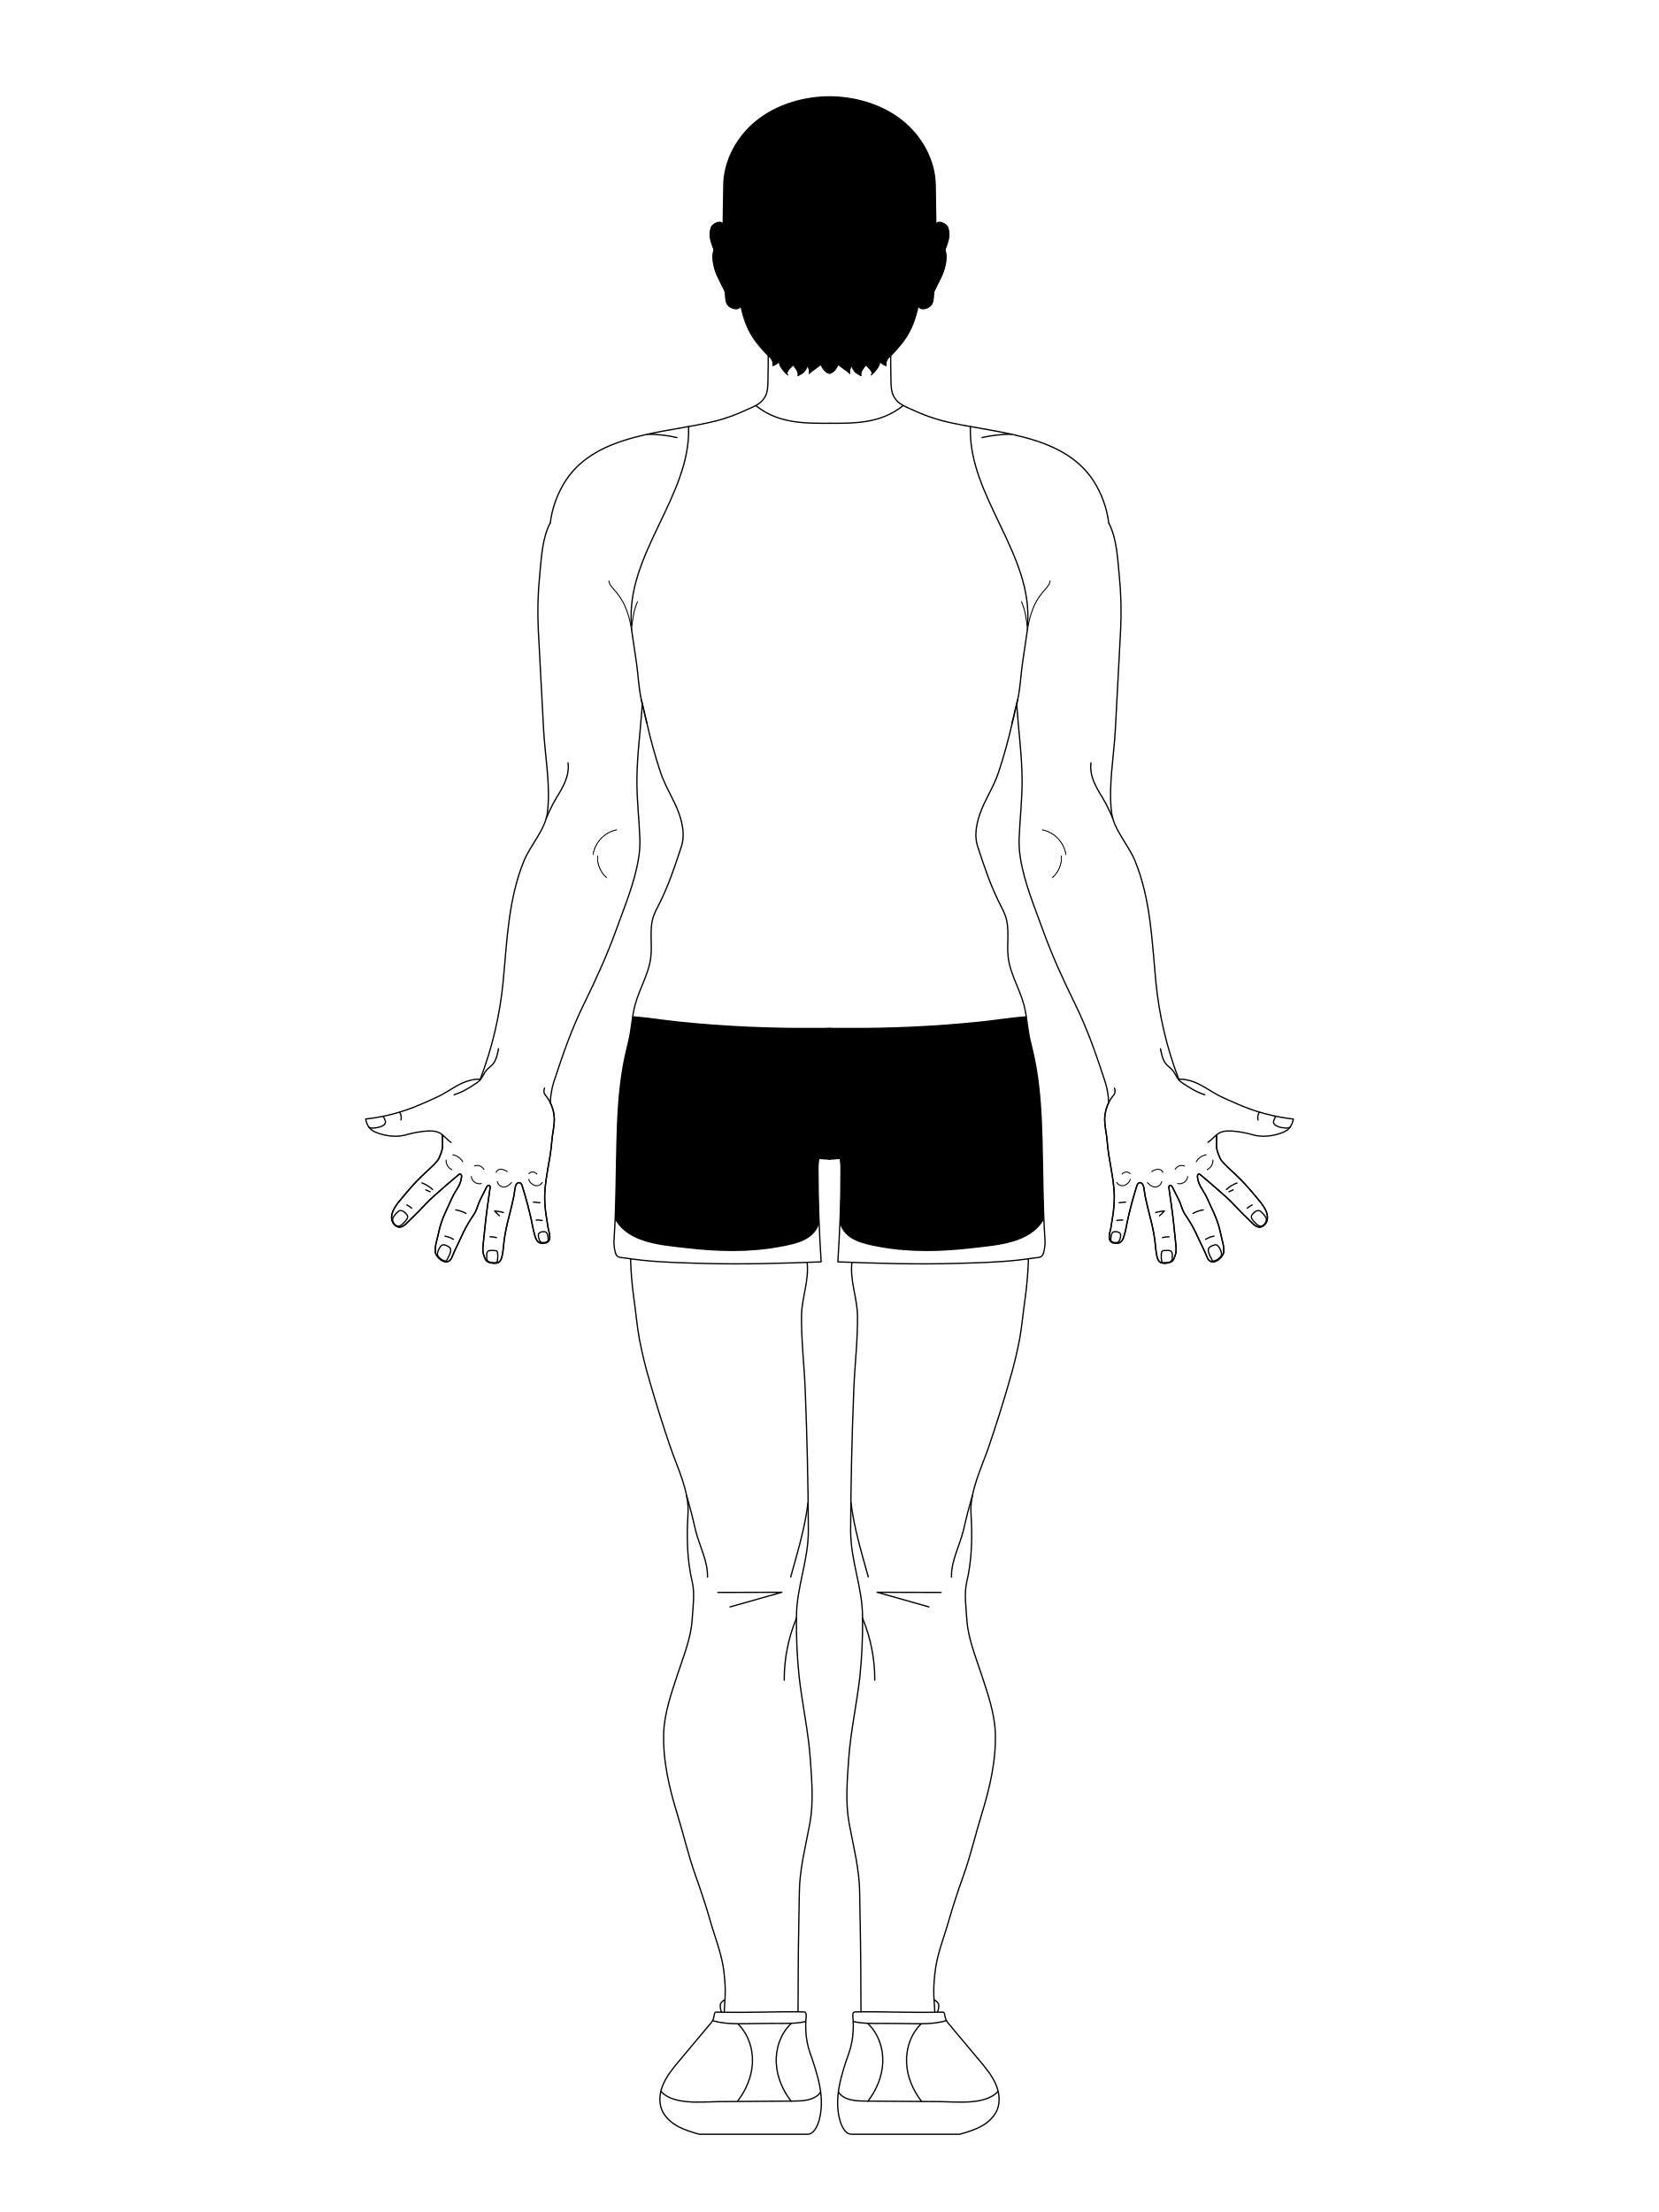
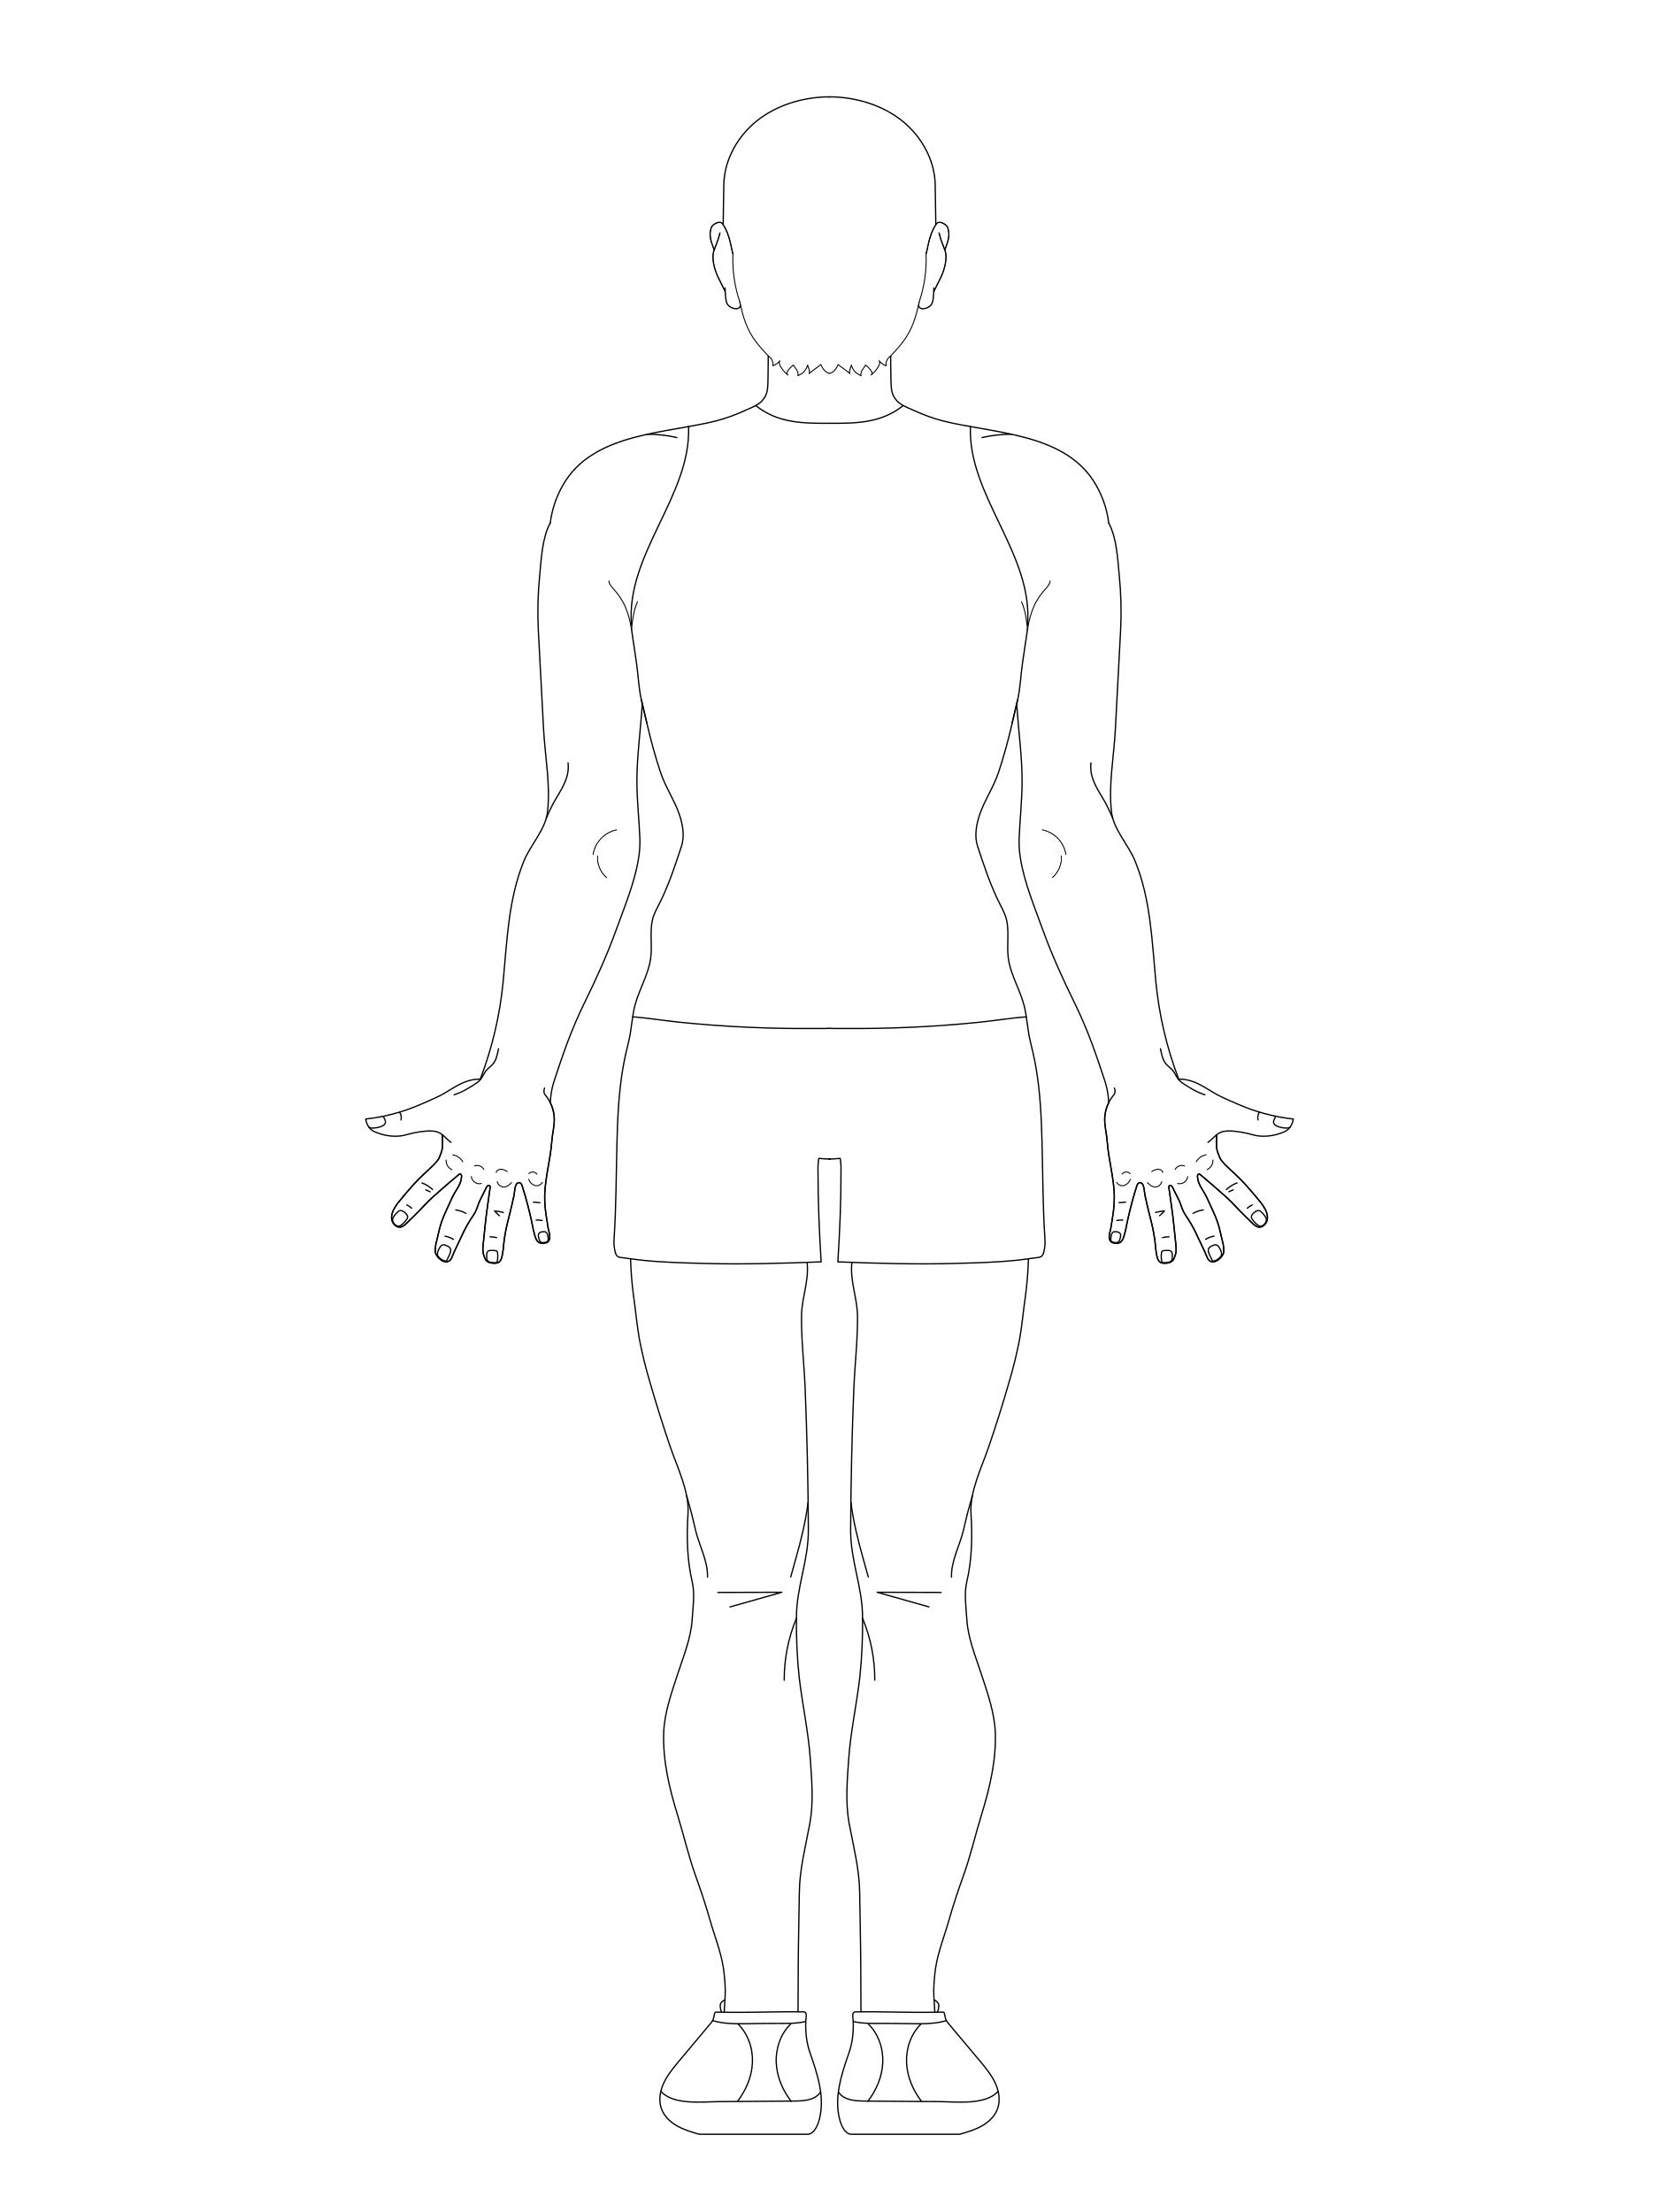
<svg xmlns="http://www.w3.org/2000/svg" id="_-BACK" data-name="-BACK" width="1296" height="1728" viewBox="0 0 1296 1728">
  <defs>
    <style>
      .cls-1, .cls-2, .cls-3, .cls-4, .cls-5, .cls-6 {
        fill: none;
        stroke: #000;
        stroke-linejoin: round;
      }

      .cls-2, .cls-3, .cls-4 {
        stroke-linecap: round;
      }

      .cls-3, .cls-6 {
        stroke-width: 0.5px;
      }

      .cls-4, .cls-5 {
        stroke-width: 0.75px;
+       }
+ 
+       .cls-100 {
+         stroke: none;
+       }
+ 
+       .cls-100 {
+         fill: none;
      }
    </style>
  </defs>
  <g id="Back_of_Head" data-name="Back of head">
    <path class="cls-100" d="M647.88,75.7h1c.67,0,1.33,0,2,0l.35,0c19.22.76,38.52,6.73,53.55,18.74s25.47,30.57,25.79,49.92l.43,27.37c0,1.22,0,2.32,0,3.53a1.08,1.08,0,0,1,0,.18l.07,0c.18-.26.36-.53.55-.79,1-1.35,2.85-1.2,4.29-.68a11,11,0,0,1,3.39,2.12,5.14,5.14,0,0,1,1.31,2.53c1.79,5.87-.57,11-2.44,16.36l-.16.06c.1.26.19.52.28.78,2.07,5.88-.66,15.37-3.32,20.72l-5.45,11h0c-.05,1.51-.16,3-.35,4.55-.35,2.83-.47,5.22-2.94,7.15-1.91,1.5-6.43,3-8.17.53a2.36,2.36,0,0,1-.33-.7l-.2-.66c-2.32,10.48-5.33,19.69-12.16,28.64a113.55,113.55,0,0,1-9.14,10.45,3.8,3.8,0,0,0-.33.37,3.62,3.62,0,0,1-.41.38,7.73,7.73,0,0,0-3.23,7.39,12.13,12.13,0,0,1-5.46-3.93c2.24,2.86-4.34,9.9-6.31,11.16,2.85-1.82-2.88-6.74-4.2-7.79-1.57,2.81-4.37,4.79-3.54,8.37-1.39-.89-3.47-1.7-4.63-2.94a15.09,15.09,0,0,1-3-5.41c.19.53-2.12,4.42-1.16,6.73-.37-.91-8-6-9.16-7.13a6.81,6.81,0,0,1-.56,1.22c-.2.41-.42.81-.65,1.2a12.49,12.49,0,0,1-1.64,2.17,7.67,7.67,0,0,1-3.78,2.34h-.2a7.67,7.67,0,0,1-3.78-2.34,12.49,12.49,0,0,1-1.64-2.17c-.23-.39-.45-.79-.65-1.2a6.81,6.81,0,0,1-.56-1.22c-1.2,1.12-8.79,6.22-9.16,7.13,1-2.31-1.35-6.2-1.16-6.73a15.09,15.09,0,0,1-3,5.41c-1.16,1.24-3.24,2.05-4.63,2.94.83-3.58-2-5.56-3.54-8.37-1.32,1.05-7,6-4.2,7.79-2-1.26-8.55-8.3-6.31-11.16a12.13,12.13,0,0,1-5.46,3.93,7.73,7.73,0,0,0-3.23-7.39,3.62,3.62,0,0,1-.41-.38,3.8,3.8,0,0,0-.33-.37,113.55,113.55,0,0,1-9.14-10.45c-6.83-8.95-9.84-18.16-12.16-28.64l-.2.66a2.36,2.36,0,0,1-.33.7c-1.74,2.51-6.26,1-8.17-.53-2.47-1.93-2.59-4.32-2.94-7.15-.19-1.53-.3-3-.35-4.55h0l-5.45-11c-2.66-5.35-5.39-14.84-3.32-20.72.09-.26.18-.52.28-.78l-.16-.06c-1.87-5.4-4.23-10.49-2.44-16.36a5.14,5.14,0,0,1,1.31-2.53,11,11,0,0,1,3.39-2.12c1.44-.52,3.33-.67,4.29.68.19.26.37.53.55.79l.07,0a1.08,1.08,0,0,1,0-.18c0-1.21,0-2.31,0-3.53l.43-27.37c.32-19.35,10.68-37.84,25.79-49.92s34.33-18,53.55-18.74l.35,0c.67,0,1.33,0,2,0h1" />
  </g>
  <g id="Behind_ear" data-name="Behind ear">
    <g id="Left_Behind_ear" data-name="Left Behind ear">
      <path class="cls-100" d="M565.12,175.6c.35.79.8,1.51,1.21,2.27a39.24,39.24,0,0,1,2.54,5.83,74.72,74.72,0,0,1,2.34,8.81c.41,2,.84,3.87,1.36,5.79A102.68,102.68,0,0,0,578,236c.21,1,.07,2,.29,3,.32,1.34.7,1,1.75.28,10-6.46,6.31-20.1,2.84-29.22-2.43-6.41-5.09-12.92-8-19.23-2.38-5.23-5-11.69-9.78-15.19" />
    </g>
  </g>
  <g id="Behind_ear" data-name="Behind ear">
    <g id="Right_Behind_ear" data-name="Right Behind ear">
      <path class="cls-100" d="M730.88,175.6c-.35.79-.8,1.51-1.21,2.27a39.24,39.24,0,0,0-2.54,5.83,74.72,74.72,0,0,0-2.34,8.81c-.41,2-.84,3.87-1.36,5.79A102.68,102.68,0,0,1,718,236c-.21,1-.07,2-.29,3-.32,1.34-.7,1-1.75.28-10-6.46-6.31-20.1-2.84-29.22,2.43-6.41,5.09-12.92,8-19.23,2.38-5.23,5-11.69,9.78-15.19" />
    </g>
  </g>
  <g id="Buttocks" data-name="Buttocks">
    <path class="cls-100" d="M647.66,905.41h-.49c-1.68,0-3.37-.11-5-.28-.21,0-2.46-.24-2.46-.21a47.45,47.45,0,0,0-.65,9.31c0,13.92.29,27.83.86,41.74C635.69,969,621.48,971.8,609.63,974c-24.15,4.57-49,3.94-73.36,1.06-19.15-2.27-44.83-3.55-55.75-22.26.86-20.23.93-40.54,1.46-60.76.51-19.54,1.4-38.91,4.74-58.2,1.19-6.9,2.79-13.74,4.45-20.54,1.52-6.23,2.12-12.66,3.08-19,12.12,1,24.07,3,36.14,4.2q27.09,2.79,54.31,4,13.69.62,27.42.84c3.43.06,6.87.09,10.3.11s6.87,0,10.31,0h2.58l2.59,0,2.58,0H643c.85,0,1.7,0,2.54,0h4.84c.84,0,1.69,0,2.54,0h2.56l2.58,0,2.59,0h2.58c3.44,0,6.87,0,10.31,0s6.87,0,10.3-.11q13.71-.21,27.42-.84,27.21-1.23,54.31-4c12.07-1.25,24-3.24,36.14-4.2,1,6.37,1.56,12.8,3.08,19,1.66,6.8,3.26,13.64,4.45,20.54,3.34,19.29,4.23,38.66,4.74,58.2.53,20.22.6,40.53,1.46,60.76-10.92,18.71-36.6,20-55.75,22.26-24.31,2.88-49.21,3.51-73.36-1.06-11.85-2.24-26.06-5-30.25-18.08.57-13.91.9-27.82.86-41.74a47.45,47.45,0,0,0-.65-9.31s-2.25.19-2.46.21c-1.67.17-3.36.25-5,.28h-.49" />
  </g>
  <path class="cls-1" d="M695.81,279.2c0-.42,0-.83,0-1.24" />
  <path class="cls-2" d="M866.17,408.76A78.86,78.86,0,0,0,853.8,375c-24.55-37-79.44-36.6-117.27-46.2A135.61,135.61,0,0,1,714,320.67c-3-1.38-6.21-2.59-9.1-4.26a17,17,0,0,1-7-7.3C696.1,305.35,696.13,301,696,297q-.16-6.87-.2-13.73c0-1.35,0-2.69,0-4" />
  <path class="cls-2" d="M815.22,978.79c-1.28,4-3.54,3.35-7.28,3.93q-6.72,1-13.49,1.75c-16.13,1.71-32.49,2.08-48.7,2.52-30.41.84-60.83-.07-91.22-1.23,1.51-23.82,2.52-47.67,2.45-71.54a47.45,47.45,0,0,0-.65-9.31s-2.25.19-2.46.21c-1.67.17-3.36.25-5,.28h-.49" />
  <path class="cls-2" d="M815.22,978.79a32.45,32.45,0,0,0,1-12c-1.6-24.83-1.54-49.84-2.2-74.73-.51-19.54-1.4-38.91-4.74-58.2-1.19-6.9-2.79-13.74-4.45-20.54-2.23-9.1-2.46-18.62-4.79-27.76a90.78,90.78,0,0,0-3.67-10.87c-2.83-7.15-6.12-14.18-7.86-21.71a47,47,0,0,1-.86-4.74c-1.4-10.89,1.36-22.36-2.23-32.74a69.42,69.42,0,0,0-4-8.65c-7.48-14.57-12.62-30.2-17.73-45.75-2.64-8-1-17,1.71-25,3.87-11.24,10.76-21.12,14.55-32.44,4.29-12.8,7.83-25.9,10.85-39.06" />
  <path class="cls-2" d="M801.68,794.32c-12.09.95-24,2.95-36.07,4.19q-27.09,2.79-54.31,4-13.69.62-27.42.84c-3.43.06-6.87.09-10.3.11s-6.87,0-10.31,0h-2.58l-2.59,0-2.58,0H653c-.85,0-1.7,0-2.54,0h-.33" />
  <g>
    <path class="cls-2" d="M345.6,886.89c0,.58,0,1.18,0,1.75.11,4,.47,8.4-1.12,12.19-.85,2-1.36,4-2.77,5.84a50.88,50.88,0,0,1-5.23,5.48c-4.54,4.31-9.25,8.53-13.37,13.1q-5.55,6.13-10.7,12.51a38.3,38.3,0,0,0-5.12,7.54c-1.48,3.16-2.18,6.89-.29,10,1.13,1.86,3.32,3.63,5.77,3.26s4.33-2.48,5.85-4l5.42-5.28c5-4.84,9.27-10,14.49-14.59,6.56-5.8,13.12-11.61,19.91-17.22a1.87,1.87,0,0,1,.59-.36c1-.3,1.58,1,1.51,1.87a18.4,18.4,0,0,1-2,7.1c-1.67,3.26-3.92,6.26-5.4,9.58-3.51,7.89-7.88,16-9.84,24.28l-2.23,9.46a26.2,26.2,0,0,0-1.06,8.72c.37,3.43,7,10.25,11.42,6.48a6.23,6.23,0,0,0,1.63-2.65c2-5,4.61-9.92,6.85-14.86A106.71,106.71,0,0,1,368,952a55.89,55.89,0,0,0,3.19-5c1.68-3.22,2.26-6.42,3.88-9.65l5-10c.36-.71,1.05-1.57,1.94-1.34s.9,1.16.8,1.89c-1.23,9.16-2.72,18.3-3.67,27.49l-1.7,16.45c-.31,3-.61,6.12.54,9a18.6,18.6,0,0,0,1.37,3.37,5.87,5.87,0,0,0,3.51,2.19,11.84,11.84,0,0,0,5.67.19c2.13-.65,3-2.73,3.49-4.58,1.09-4.34,1.24-8.8,1.78-13.21a150.88,150.88,0,0,1,3.71-18c1.36-5.46,2.75-10.91,3.87-16.41.54-2.66.61-5.57,1.41-8.17.43-1.39,2.27-3.42,4.07-1.73a4.18,4.18,0,0,1,1,1.9c2.84,8.79,5.16,17.71,7.17,26.66.73,3.3,1.22,6.64,2.13,9.91.63,2.29,1.44,6.76,4.31,7.91a5.66,5.66,0,0,0,2.29.31c2.05-.1,3.75-.08,4.87-1.81a5.83,5.83,0,0,0,.81-3.14c0-2.42-.94-4.75-1.32-7.14-.44-2.78-.91-5.56-1.33-8.34A97.58,97.58,0,0,1,425.5,934c.33-14.24,4.52-28.19,5.56-42.4.45-6.15,2.19-12.23,1.93-18.38a30.51,30.51,0,0,0-7.17-18c-1.16-1.41-1.05-3.5-.43-5.22" />
    <path class="cls-2" d="M356,945.17a23.45,23.45,0,0,1,8,2.72" />
    <path class="cls-2" d="M347.6,965.67a18.28,18.28,0,0,1,6.59,2.49" />
    <path class="cls-2" d="M317.81,941.33a14.61,14.61,0,0,1,3.8,2.49" />
    <path class="cls-2" d="M332.67,929.52,336,931" />
    <path class="cls-2" d="M382.82,966.19a16,16,0,0,1,5.06.64" />
    <path class="cls-2" d="M329.65,924.12a23.76,23.76,0,0,1,8.28,5.14" />
    <path class="cls-2" d="M390.11,949.72a29.09,29.09,0,0,1-3.75-3.78,46.25,46.25,0,0,1,6.86,1.23" />
    <path class="cls-2" d="M416.7,939.07l5.06.49" />
    <path class="cls-2" d="M418.86,953.09a22.22,22.22,0,0,1,4.68.35" />
    <path class="cls-2" d="M313.26,874.89a7.78,7.78,0,0,0-1.08-6.07" />
  </g>
  <path class="cls-3" d="M822.12,685.56a20.37,20.37,0,0,0,7-16.95" />
  <path class="cls-3" d="M832.69,667.57a23.5,23.5,0,0,0-18.39-19.31" />
  <path class="cls-2" d="M794.91,547c2.2-9.49,2.46-19.57,3.89-29.23l3.84-26" />
  <path class="cls-2" d="M790.75,564.6c1.35-5.87,2.8-11.73,4.16-17.61" />
  <path class="cls-2" d="M802.65,488.55c4.91-55.44-46.68-101.15-44.56-155.31" />
  <path class="cls-3" d="M733.6,182c1.07,5.21,3,9.18,4.7,14,2.07,5.88-.66,15.37-3.32,20.72l-5.45,11" />
  <path class="cls-3" d="M738.18,195.06c1.87-5.4,4.23-10.49,2.44-16.36a5.14,5.14,0,0,0-1.31-2.53,11,11,0,0,0-3.39-2.12c-1.44-.52-3.33-.67-4.29.68-4.44,6.22-6,13.65-7.51,21" />
  <path class="cls-1" d="M648.88,75.7c.67,0,1.33,0,2,0l.35,0c19.22.76,38.52,6.73,53.55,18.74s25.47,30.57,25.79,49.92l.43,27.37c0,1.22,0,2.32,0,3.53a1.08,1.08,0,0,1,0,.18" />
  <path class="cls-2" d="M920.83,843.08a292,292,0,0,1-17.9-76.22c-3-31.63-4-64.32-16.17-94.14-5.24-12.85-16.79-24.58-18.42-38.06-2.55-21.09,1.83-43.29,2.95-64.56l4.13-77.92a285.58,285.58,0,0,0-1.09-42.88c-1.28-13.1-1.9-28.69-8.08-40.55" />
  <path class="cls-2" d="M866.08,861.52a59.68,59.68,0,0,0-2.64-16.06c-7.24-22.07-13.7-41-24.06-62.1C830.27,764.8,821.7,746,814.67,726.5c-6.43-17.8-14.46-37-17.47-55.75a77.34,77.34,0,0,1-1.08-15.27c.57-15.22,2.31-29.75,2.34-44.92,0-19.74-2.78-39.3-4.11-59,0-.4,0-.7,0-1.1v-.66" />
  <path class="cls-3" d="M822.12,685.56a20.37,20.37,0,0,0,7-16.95" />
  <path class="cls-3" d="M832.69,667.57a23.5,23.5,0,0,0-18.39-19.31" />
  <path class="cls-2" d="M790.75,564.6c1.35-5.87,2.8-11.73,4.16-17.61" />
  <path class="cls-2" d="M665.49,986.17c-1.64,14.44,4.22,27.71,4.38,41.8.22,18.72-2.07,37.79-2.84,56.52q-2.25,55.29-2.52,110.63c-.11,24.27,9.24,44.39,9.3,68.07a401.42,401.42,0,0,1-2.08,46.65c-2.47,21.62-7.27,42.94-8.77,64.67-1.14,16.45-2.62,33.7.4,50,3.3,17.84,8,35.58,8.2,53.83.25,19.08.77,38.22.85,57.31.05,11.74.16,23.47.16,35.19v.67" />
  <path class="cls-2" d="M674,1264.64a124,124,0,0,1,9.36,47.91" />
  <path class="cls-2" d="M673.81,1264.14c.07.16.14.33.2.5" />
  <path class="cls-4" d="M798,470.07a48.08,48.08,0,0,1,3.15,10.43c.36,1.92.69,3.84.94,5.78a30.07,30.07,0,0,1,.43,5.68" />
  <path class="cls-2" d="M733.74,182.58c1.09,4.9,3,8.74,4.56,13.32,2.07,5.88-.66,15.37-3.32,20.72l-5.45,11" />
  <path class="cls-1" d="M733.74,182.58c0-.21-.09-.42-.14-.63s0-.13-.05-.2a.36.36,0,0,1,0-.1" />
  <path class="cls-2" d="M717.69,239.14a2.36,2.36,0,0,0,.33.7c1.74,2.51,6.26,1,8.17-.53,2.47-1.93,2.59-4.32,2.94-7.15a60.48,60.48,0,0,0,.41-7.24" />
  <path class="cls-5" d="M717.61,238.73c0,.14,0,.27.08.41" />
  <path class="cls-2" d="M738.18,195.06c1.87-5.4,4.23-10.49,2.44-16.36a5.14,5.14,0,0,0-1.31-2.53,11,11,0,0,0-3.39-2.12c-1.44-.52-3.33-.67-4.29.68-4.44,6.22-6,13.65-7.51,21-.11.55-.31,1.12-.46,1.67" />
  <path class="cls-6" d="M718,239.26a3.53,3.53,0,0,1-.09-2.06c.13-.55.18-1.17.36-1.7" />
  <path class="cls-6" d="M724,196.65a3.93,3.93,0,0,1-.06.69,14,14,0,0,1-.46,1.52" />
  <line class="cls-2" x1="648.34" y1="905.41" x2="647.91" y2="905.41" />
  <line class="cls-2" x1="650.09" y1="803.38" x2="647.88" y2="803.38" />
  <line class="cls-2" x1="648.88" y1="75.7" x2="647.88" y2="75.7" />
  <line class="cls-2" x1="648.34" y1="905.41" x2="647.91" y2="905.41" />
  <path class="cls-1" d="M600.19,279.2c0-.42,0-.83,0-1.24" />
  <path class="cls-2" d="M429.83,408.76A78.86,78.86,0,0,1,442.2,375c24.55-37,79.44-36.6,117.27-46.2A135.61,135.61,0,0,0,582,320.67c3-1.38,6.21-2.59,9.1-4.26a17,17,0,0,0,7-7.3c1.76-3.76,1.73-8.09,1.83-12.15q.16-6.87.2-13.73c0-1.35,0-2.69,0-4" />
  <path class="cls-2" d="M480.78,978.79c1.28,4,3.54,3.35,7.28,3.93q6.72,1,13.49,1.75c16.13,1.71,32.49,2.08,48.7,2.52,30.41.84,60.83-.07,91.22-1.23C640,961.94,639,938.09,639,914.22a47.45,47.45,0,0,1,.65-9.31s2.25.19,2.46.21c1.67.17,3.36.25,5,.28h.49" />
  <path class="cls-2" d="M480.78,978.79a32.45,32.45,0,0,1-1-12c1.6-24.83,1.54-49.84,2.2-74.73.51-19.54,1.4-38.91,4.74-58.2,1.19-6.9,2.79-13.74,4.45-20.54,2.23-9.1,2.46-18.62,4.79-27.76a90.78,90.78,0,0,1,3.67-10.87c2.83-7.15,6.12-14.18,7.86-21.71a47,47,0,0,0,.86-4.74c1.4-10.89-1.36-22.36,2.23-32.74a69.42,69.42,0,0,1,4.05-8.65c7.48-14.57,12.62-30.2,17.73-45.75,2.64-8,1-17-1.71-25-3.87-11.24-10.76-21.12-14.55-32.44-4.29-12.8-7.83-25.9-10.85-39.06" />
  <path class="cls-2" d="M556.84,1578.52c8.55,2.58,17.88,2.48,26.73,2.37,7.7-.16,15.41-.18,23.11-.23,7.45,0,15,.26,22.34-1.38" />
  <path class="cls-2" d="M494.32,794.32c12.09.95,24,2.95,36.07,4.19q27.09,2.79,54.31,4,13.69.62,27.42.84c3.43.06,6.87.09,10.3.11s6.87,0,10.31,0h2.58l2.59,0,2.58,0H643c.85,0,1.7,0,2.54,0h.33" />
  <g>
    <path class="cls-2" d="M352.35,892.4c-3.48-2.35-5.91-6.11-9.87-7.79-3.14-1.34-6.86-1.26-10.36-.93a81.1,81.1,0,0,0-14.77,2.8c-7.55,2.19-16.07,1.07-23.32-1.77a16.58,16.58,0,0,1-3.41-1.74c-3-2.13-4.3-5.53-5-8.78A148.38,148.38,0,0,0,329,862.58c5-2.27,10.17-4.3,15-6.81s9.05-5.48,13.76-8c5.2-2.78,11.35-5,17.38-4.69" />
    <path class="cls-2" d="M429.92,861.52A29.29,29.29,0,0,1,433,873.25c.26,6.15-1.48,12.23-1.93,18.38-1,14.21-5.23,28.16-5.56,42.4a97.58,97.58,0,0,0,1.37,16.7c.42,2.78.89,5.56,1.33,8.34.38,2.39,1.34,4.72,1.32,7.14a5.83,5.83,0,0,1-.81,3.14c-1.12,1.73-2.82,1.71-4.87,1.81a5.66,5.66,0,0,1-2.29-.31c-2.87-1.15-3.68-5.62-4.31-7.91-.91-3.27-1.4-6.61-2.13-9.91-2-8.95-4.33-17.87-7.17-26.66a4.18,4.18,0,0,0-1-1.9c-1.8-1.69-3.64.34-4.07,1.73-.8,2.6-.87,5.51-1.41,8.17-1.12,5.5-2.51,11-3.87,16.41a150.88,150.88,0,0,0-3.71,18c-.54,4.41-.69,8.87-1.78,13.21-.46,1.85-1.36,3.93-3.49,4.58a11.84,11.84,0,0,1-5.67-.19,5.87,5.87,0,0,1-3.51-2.19,18.6,18.6,0,0,1-1.37-3.37c-1.15-2.87-.85-6-.54-9l1.7-16.45c1-9.19,2.44-18.33,3.67-27.49.1-.73,0-1.68-.8-1.89s-1.58.63-1.94,1.34l-5,10c-1.62,3.23-2.2,6.43-3.88,9.65a55.89,55.89,0,0,1-3.19,5,106.71,106.71,0,0,0-8.09,15.15c-2.24,4.94-4.89,9.87-6.85,14.86a6.23,6.23,0,0,1-1.63,2.65c-4.46,3.77-11-3-11.42-6.48a26.2,26.2,0,0,1,1.06-8.72l2.23-9.46c2-8.26,6.33-16.39,9.84-24.28,1.48-3.32,3.73-6.32,5.4-9.58a18.4,18.4,0,0,0,2-7.1c.07-.89-.5-2.17-1.51-1.87a1.87,1.87,0,0,0-.59.36c-6.79,5.61-13.35,11.42-19.91,17.22-5.22,4.61-9.51,9.75-14.49,14.59l-5.42,5.28c-1.52,1.47-3.4,3.58-5.85,4s-4.64-1.4-5.77-3.26c-1.89-3.13-1.19-6.86.29-10a38.3,38.3,0,0,1,5.12-7.54q5.15-6.37,10.7-12.51c4.12-4.57,8.83-8.79,13.37-13.1a50.88,50.88,0,0,0,5.23-5.48c1.41-1.81,1.92-3.82,2.77-5.84,1.59-3.79,1.23-8.19,1.12-12.19,0-.57-.07-1.17,0-1.75" />
  </g>
  <path class="cls-3" d="M473.88,685.56a20.37,20.37,0,0,1-7.05-16.95" />
  <path class="cls-3" d="M463.31,667.57a23.5,23.5,0,0,1,18.39-19.31" />
  <path class="cls-4" d="M493.21,491.71l0-.3a67,67,0,0,0-5.25-18.56,51.94,51.94,0,0,0-6.59-10.32c-1.75-2.25-5.67-5.63-5.66-8.71" />
  <path class="cls-2" d="M501.09,547c-2.2-9.49-2.46-19.57-3.89-29.23l-3.84-26" />
  <path class="cls-2" d="M505.25,564.6c-1.35-5.87-2.8-11.73-4.16-17.61" />
  <path class="cls-2" d="M493.35,488.55C488.44,433.11,540,387.4,537.91,333.24" />
  <path class="cls-3" d="M562.4,182c-1.07,5.21-3,9.18-4.7,14-2.07,5.88.66,15.37,3.32,20.72l5.45,11" />
  <path class="cls-3" d="M557.82,195.06c-1.87-5.4-4.23-10.49-2.44-16.36a5.14,5.14,0,0,1,1.31-2.53,11,11,0,0,1,3.39-2.12c1.44-.52,3.33-.67,4.29.68,4.44,6.22,6,13.65,7.51,21" />
  <path class="cls-1" d="M647.12,75.7c-.67,0-1.33,0-2,0l-.35,0c-19.22.76-38.52,6.73-53.55,18.74s-25.47,30.57-25.79,49.92L565,171.77c0,1.22,0,2.32,0,3.53a1.08,1.08,0,0,0,0,.18" />
  <path class="cls-2" d="M375.17,843.08a292,292,0,0,0,17.9-76.22c3-31.63,4-64.32,16.17-94.14,5.24-12.85,16.79-24.58,18.42-38.06,2.55-21.09-1.83-43.29-3-64.56l-4.13-77.92a285.58,285.58,0,0,1,1.09-42.88c1.28-13.1,1.9-28.69,8.08-40.55" />
  <path class="cls-2" d="M563.53,1571.72a14.47,14.47,0,0,1-.89-4.65,4.62,4.62,0,0,1,.18-1.53,5.72,5.72,0,0,1,3.35-3.12" />
  <path class="cls-2" d="M429.92,861.52a59.68,59.68,0,0,1,2.64-16.06c7.24-22.07,13.7-41,24.06-62.1,9.11-18.56,17.68-37.41,24.71-56.86,6.43-17.8,14.46-37,17.47-55.75a77.34,77.34,0,0,0,1.08-15.27c-.57-15.22-2.31-29.75-2.34-44.92,0-19.74,2.78-39.3,4.11-59,0-.4,0-.7,0-1.1v-.66" />
  <path class="cls-3" d="M473.88,685.56a20.37,20.37,0,0,1-7.05-16.95" />
  <path class="cls-3" d="M463.31,667.57a23.5,23.5,0,0,1,18.39-19.31" />
  <path class="cls-2" d="M505.25,564.6c-1.35-5.87-2.8-11.73-4.16-17.61" />
  <path class="cls-2" d="M492.59,983.48A279.88,279.88,0,0,0,495,1013c1.65,11.16,2.51,22.19,4.52,33.3a340.27,340.27,0,0,0,8.21,33.47q7.37,25.62,16,50.84c5.5,16,14.83,34.72,13.74,51.81-1.14,17.92-.8,36,3.33,53.51,2.12,9,.48,20.18-.11,29.49-.9,14.18-6.77,28.59-11.21,42.08-4.79,14.58-10.41,30.46-11,45.84-.78,22,4.35,43.57,10.8,64.45,4.83,15.67,8.33,31.22,13.8,46.63,4.16,11.71,8.16,23.39,11.5,35.24,3.54,12.6,8.46,24.5,10.51,37.54.52,3.28.79,6.58,1.1,9.88a97.92,97.92,0,0,1,.14,14.93c-.1,1.7-.22,3.39-.33,5.08s-.09,3.1-.22,4.64" />
  <path class="cls-2" d="M630.51,986.17c1.64,14.44-4.22,27.71-4.38,41.8-.22,18.72,2.07,37.79,2.84,56.52q2.25,55.29,2.52,110.63c.11,24.27-9.24,44.39-9.3,68.07a401.42,401.42,0,0,0,2.08,46.65c2.47,21.62,7.27,42.94,8.77,64.67,1.14,16.45,2.62,33.7-.4,50-3.3,17.84-8,35.58-8.2,53.83-.25,19.08-.77,38.22-.85,57.31-.05,11.74-.16,23.47-.16,35.19v.67" />
  <path class="cls-2" d="M622,1264.64a124,124,0,0,0-9.36,47.91" />
  <path class="cls-2" d="M622.19,1264.14c-.07.16-.14.33-.2.5" />
  <path class="cls-4" d="M498,470.07a48.08,48.08,0,0,0-3.15,10.43c-.36,1.92-.69,3.84-.94,5.78a30.07,30.07,0,0,0-.43,5.68" />
  <path class="cls-2" d="M562.26,182.58c-1.09,4.9-3,8.74-4.56,13.32-2.07,5.88.66,15.37,3.32,20.72l5.45,11" />
  <path class="cls-1" d="M562.26,182.58c0-.21.09-.42.14-.63s0-.13.05-.2a.36.36,0,0,0,0-.1" />
  <path class="cls-2" d="M578.31,239.14a2.36,2.36,0,0,1-.33.7c-1.74,2.51-6.26,1-8.17-.53-2.47-1.93-2.59-4.32-2.94-7.15a60.48,60.48,0,0,1-.41-7.24" />
  <path class="cls-5" d="M578.39,238.73c0,.14,0,.27-.08.41" />
  <path class="cls-2" d="M557.82,195.06c-1.87-5.4-4.23-10.49-2.44-16.36a5.14,5.14,0,0,1,1.31-2.53,11,11,0,0,1,3.39-2.12c1.44-.52,3.33-.67,4.29.68,4.44,6.22,6,13.65,7.51,21,.11.55.31,1.12.46,1.67" />
  <path class="cls-6" d="M578,239.26a3.53,3.53,0,0,0,.09-2.06c-.13-.55-.18-1.17-.36-1.7" />
  <path class="cls-6" d="M572,196.65a3.93,3.93,0,0,0,.06.69,14,14,0,0,0,.46,1.52" />
  <line class="cls-2" x1="647.66" y1="905.41" x2="648.09" y2="905.41" />
  <line class="cls-2" x1="645.91" y1="803.38" x2="648.12" y2="803.38" />
  <line class="cls-2" x1="647.12" y1="75.7" x2="648.12" y2="75.7" />
  <line class="cls-2" x1="647.66" y1="905.41" x2="648.09" y2="905.41" />
  <path class="cls-2" d="M640.2,1628.83c1.77,9.11,2.17,18.28-.24,27.21-1.28,4.73-4.2,11.22-9.09,11.22H546.24c-5.85-1.67-11.8-3.44-17.12-6.41s-10-7.36-12.24-13c-2.51-6.5-1.38-14,1.5-20.3s7.38-11.8,11.82-17.17c6.39-7.72,13.53-16,19.92-23.73l3.48-4.2a23.56,23.56,0,0,0,3.24-4.22c.79-1.6.94-3.74,1.44-5.48a1.25,1.25,0,0,1,.3-.61,1.31,1.31,0,0,1,.81-.24c1.41-.08,2.8,0,4.19,0,21.27.53,42.53-.59,63.8-.24a3,3,0,0,1,1.49.28c1.61.95.75,4.7.66,6.18a74.07,74.07,0,0,0,0,8.56,60.84,60.84,0,0,0,3.19,16.8c2.9,8.24,5.79,16.78,7.46,25.38" />
  <path class="cls-4" d="M348.5,906.2a7.87,7.87,0,0,0,4.49,7.54" />
  <path class="cls-4" d="M353.77,902.12a11.16,11.16,0,0,1,7.7,5.36" />
  <path class="cls-4" d="M368.19,919.13a6.36,6.36,0,0,0,7.83,5.42" />
  <path class="cls-4" d="M370.68,910.84a5.91,5.91,0,0,1,7.28,2.67" />
  <path class="cls-4" d="M388.49,923.08a5.28,5.28,0,0,0,5,4.2c2.41,0,4.5-1.64,6.12-3.43" />
  <path class="cls-4" d="M387.63,915.89c.36-1.66,2.25-2.61,3.95-2.51a11,11,0,0,1,4.68,1.86" />
  <path class="cls-4" d="M413,921.32a7.6,7.6,0,0,0,4.73,4.74,5.09,5.09,0,0,0,5.92-2.38" />
  <path class="cls-4" d="M413.17,916.83a4.09,4.09,0,0,1,6.23.36" />
  <path class="cls-2" d="M648,330.67c20.66.07,40.22,0,57.46-13.74" />
  <path class="cls-2" d="M648,330.67c-20.66.07-40.22,0-57.46-13.74" />
  <path class="cls-4" d="M572.61,197.45A102.81,102.81,0,0,0,578,236c2.4,11.53,5.32,21.49,12.69,31.14a113.55,113.55,0,0,0,9.14,10.45,3.8,3.8,0,0,1,.33.37,3.62,3.62,0,0,0,.41.38,7.73,7.73,0,0,1,3.23,7.39,12.13,12.13,0,0,0,5.46-3.93c-2.24,2.86,4.34,9.9,6.31,11.16-2.85-1.82,2.88-6.74,4.2-7.79,1.57,2.81,4.37,4.79,3.54,8.37,1.39-.89,3.47-1.7,4.63-2.94a15.09,15.09,0,0,0,3-5.41c-.19.53,2.12,4.42,1.16,6.73.37-.91,8-6,9.16-7.13a6.81,6.81,0,0,0,.56,1.22c.2.41.42.81.65,1.2a12.49,12.49,0,0,0,1.64,2.17,7.67,7.67,0,0,0,3.78,2.34" />
  <path class="cls-4" d="M723.39,197.45A102.81,102.81,0,0,1,718,236c-2.4,11.53-5.32,21.49-12.69,31.14a113.55,113.55,0,0,1-9.14,10.45,3.8,3.8,0,0,0-.33.37,3.62,3.62,0,0,1-.41.38,7.73,7.73,0,0,0-3.23,7.39,12.13,12.13,0,0,1-5.46-3.93c2.24,2.86-4.34,9.9-6.31,11.16,2.85-1.82-2.88-6.74-4.2-7.79-1.57,2.81-4.37,4.79-3.54,8.37-1.39-.89-3.47-1.7-4.63-2.94a15.09,15.09,0,0,1-3-5.41c.19.53-2.12,4.42-1.16,6.73-.37-.91-8-6-9.16-7.13a6.81,6.81,0,0,1-.56,1.22c-.2.41-.42.81-.65,1.2a12.49,12.49,0,0,1-1.64,2.17,7.67,7.67,0,0,1-3.78,2.34" />
  <path class="cls-2" d="M516.39,1633.92c10,10.65,31.78,8,44.85,7.86l59.37-.45c7.34-.06,15.83-.67,20.13-6.62l.26-.34" />
  <path class="cls-2" d="M576.57,1581.19c7.89,7.76,11.73,19.19,11.22,30.25s-5,21.44-11.67,30.11" />
  <path class="cls-2" d="M617.61,1581.19c-7.89,7.76-11.73,19.19-11.21,30.25s5,21.44,11.67,30.11" />
  <path class="cls-2" d="M350.82,980.9c.89-1.87,1.78-4.12.93-5.63s-2.62-2.1-4.11-2.63c-2.49-.87-3.69,1.15-4.72,3.08-.87,1.62-1.81,4-.67,5.71a10,10,0,0,0,5.56,3.69,1.07,1.07,0,0,0,.5,0,1,1,0,0,0,.52-.38,7.83,7.83,0,0,0,1.1-2C350.16,982.25,350.49,981.6,350.82,980.9Z" />
  <path class="cls-2" d="M380.29,979.13a3.25,3.25,0,0,1,.29-.88c1-1.93,3.65-1.37,5.48-1.35.93,0,2.05.14,2.45,1a2.27,2.27,0,0,1,.17.82,20.79,20.79,0,0,1-.19,6.54c-.21,1-.23,1-1.43,1.17a13.5,13.5,0,0,1-2.69-.15c-2.41-.25-4.21-1-4.11-3.69A23.36,23.36,0,0,1,380.29,979.13Z" />
  <path class="cls-2" d="M428.19,968.78c-.36,1.79-2.71,1.94-4.19,1.94a3.12,3.12,0,0,1-1-.13c-1.75-.61-2.49-4.2-2.45-5.82.07-2.28,3.22-2.8,5.07-2.55,2.16.28,2.46,3.65,2.62,5.3A4.62,4.62,0,0,1,428.19,968.78Z" />
  <path class="cls-2" d="M310.62,957.79a5.28,5.28,0,0,1-3.67-3.71,5.67,5.67,0,0,1-.28-1.71,3.46,3.46,0,0,1,.38-1.06,17.61,17.61,0,0,1,4.06-4.91c2.26-2.11,5.75.88,7,2.94s-1.24,4.35-2.47,5.68S312.56,958.26,310.62,957.79Z" />
  <path class="cls-2" d="M299.55,872.18c.34,1,.84,1.84,1.24,2.78,2.1,4.94-6.3,6.18-9.41,6.28a6,6,0,0,1-3.14-.61" />
  <path class="cls-2" d="M354.79,855.22c6.64-2.15,12.26-5.58,17.94-9.51,4.54-3.14,4.5-7.08,8.26-10.69,1.17-1.13,2.5-2.08,3.61-3.27,3.08-3.31,4-8,4.82-12.47" />
  <g>
    <path class="cls-2" d="M950.4,886.89c0,.58,0,1.18,0,1.75-.11,4-.47,8.4,1.12,12.19.85,2,1.36,4,2.77,5.84a50.88,50.88,0,0,0,5.23,5.48c4.54,4.31,9.25,8.53,13.37,13.1q5.55,6.13,10.7,12.51a38.3,38.3,0,0,1,5.12,7.54c1.48,3.16,2.18,6.89.29,10-1.13,1.86-3.32,3.63-5.77,3.26s-4.33-2.48-5.85-4l-5.42-5.28c-5-4.84-9.27-10-14.49-14.59-6.56-5.8-13.12-11.61-19.91-17.22a1.87,1.87,0,0,0-.59-.36c-1-.3-1.58,1-1.51,1.87a18.4,18.4,0,0,0,2,7.1c1.67,3.26,3.92,6.26,5.4,9.58,3.51,7.89,7.88,16,9.84,24.28l2.23,9.46a26.2,26.2,0,0,1,1.06,8.72c-.37,3.43-7,10.25-11.42,6.48a6.23,6.23,0,0,1-1.63-2.65c-2-5-4.61-9.92-6.85-14.86A106.71,106.71,0,0,0,928,952a55.89,55.89,0,0,1-3.19-5c-1.68-3.22-2.26-6.42-3.88-9.65l-5-10c-.36-.71-1.05-1.57-1.94-1.34s-.9,1.16-.8,1.89c1.23,9.16,2.72,18.3,3.67,27.49l1.7,16.45c.31,3,.61,6.12-.54,9a18.6,18.6,0,0,1-1.37,3.37,5.87,5.87,0,0,1-3.51,2.19,11.84,11.84,0,0,1-5.67.19c-2.13-.65-3-2.73-3.49-4.58-1.09-4.34-1.24-8.8-1.78-13.21a150.88,150.88,0,0,0-3.71-18c-1.36-5.46-2.75-10.91-3.87-16.41-.54-2.66-.61-5.57-1.41-8.17-.43-1.39-2.27-3.42-4.07-1.73a4.18,4.18,0,0,0-1,1.9c-2.84,8.79-5.16,17.71-7.17,26.66-.73,3.3-1.22,6.64-2.13,9.91-.63,2.29-1.44,6.76-4.31,7.91a5.66,5.66,0,0,1-2.29.31c-2-.1-3.75-.08-4.87-1.81a5.83,5.83,0,0,1-.81-3.14c0-2.42.94-4.75,1.32-7.14.44-2.78.91-5.56,1.33-8.34A97.58,97.58,0,0,0,870.5,934c-.33-14.24-4.52-28.19-5.56-42.4-.45-6.15-2.19-12.23-1.93-18.38a30.51,30.51,0,0,1,7.17-18c1.16-1.41,1.05-3.5.43-5.22" />
    <path class="cls-2" d="M940,945.17a23.45,23.45,0,0,0-8,2.72" />
    <path class="cls-2" d="M948.4,965.67a18.28,18.28,0,0,0-6.59,2.49" />
    <path class="cls-2" d="M978.19,941.33a14.61,14.61,0,0,0-3.8,2.49" />
    <path class="cls-2" d="M963.33,929.52,960,931" />
    <path class="cls-2" d="M913.18,966.19a16,16,0,0,0-5.06.64" />
    <path class="cls-2" d="M966.35,924.12a23.76,23.76,0,0,0-8.28,5.14" />
    <path class="cls-2" d="M905.89,949.72a29.09,29.09,0,0,0,3.75-3.78,46.25,46.25,0,0,0-6.86,1.23" />
    <path class="cls-2" d="M879.3,939.07l-5.06.49" />
    <path class="cls-2" d="M877.14,953.09a22.22,22.22,0,0,0-4.68.35" />
    <path class="cls-2" d="M982.74,874.89a7.78,7.78,0,0,1,1.08-6.07" />
  </g>
  <g>
    <path class="cls-2" d="M943.65,892.4c3.48-2.35,5.91-6.11,9.87-7.79,3.14-1.34,6.86-1.26,10.36-.93a81.1,81.1,0,0,1,14.77,2.8c7.55,2.19,16.07,1.07,23.32-1.77a16.58,16.58,0,0,0,3.41-1.74c3-2.13,4.3-5.53,5-8.78A148.38,148.38,0,0,1,967,862.58c-5-2.27-10.17-4.3-15-6.81s-9.05-5.48-13.76-8c-5.2-2.78-11.35-5-17.38-4.69" />
    <path class="cls-2" d="M866.08,861.52A29.29,29.29,0,0,0,863,873.25c-.26,6.15,1.48,12.23,1.93,18.38,1,14.21,5.23,28.16,5.56,42.4a97.58,97.58,0,0,1-1.37,16.7c-.42,2.78-.89,5.56-1.33,8.34-.38,2.39-1.34,4.72-1.32,7.14a5.83,5.83,0,0,0,.81,3.14c1.12,1.73,2.82,1.71,4.87,1.81a5.66,5.66,0,0,0,2.29-.31c2.87-1.15,3.68-5.62,4.31-7.91.91-3.27,1.4-6.61,2.13-9.91,2-8.95,4.33-17.87,7.17-26.66a4.18,4.18,0,0,1,1-1.9c1.8-1.69,3.64.34,4.07,1.73.8,2.6.87,5.51,1.41,8.17,1.12,5.5,2.51,11,3.87,16.41a150.88,150.88,0,0,1,3.71,18c.54,4.41.69,8.87,1.78,13.21.46,1.85,1.36,3.93,3.49,4.58a11.84,11.84,0,0,0,5.67-.19,5.87,5.87,0,0,0,3.51-2.19,18.6,18.6,0,0,0,1.37-3.37c1.15-2.87.85-6,.54-9l-1.7-16.45c-.95-9.19-2.44-18.33-3.67-27.49-.1-.73,0-1.68.8-1.89s1.58.63,1.94,1.34l5,10c1.62,3.23,2.2,6.43,3.88,9.65a55.89,55.89,0,0,0,3.19,5,106.71,106.71,0,0,1,8.09,15.15C938.3,972.1,941,977,942.91,982a6.23,6.23,0,0,0,1.63,2.65c4.46,3.77,11.05-3,11.42-6.48a26.2,26.2,0,0,0-1.06-8.72L952.67,960c-2-8.26-6.33-16.39-9.84-24.28-1.48-3.32-3.73-6.32-5.4-9.58a18.4,18.4,0,0,1-2-7.1c-.07-.89.5-2.17,1.51-1.87a1.87,1.87,0,0,1,.59.36c6.79,5.61,13.35,11.42,19.91,17.22,5.22,4.61,9.51,9.75,14.49,14.59l5.42,5.28c1.52,1.47,3.4,3.58,5.85,4s4.64-1.4,5.77-3.26c1.89-3.13,1.19-6.86-.29-10a38.3,38.3,0,0,0-5.12-7.54q-5.14-6.37-10.7-12.51c-4.12-4.57-8.83-8.79-13.37-13.1a50.88,50.88,0,0,1-5.23-5.48c-1.41-1.81-1.92-3.82-2.77-5.84-1.59-3.79-1.23-8.19-1.12-12.19,0-.57.07-1.17,0-1.75" />
  </g>
  <path class="cls-4" d="M947.5,906.2a7.87,7.87,0,0,1-4.49,7.54" />
  <path class="cls-4" d="M942.23,902.12a11.16,11.16,0,0,0-7.7,5.36" />
  <path class="cls-4" d="M927.81,919.13a6.36,6.36,0,0,1-7.83,5.42" />
  <path class="cls-4" d="M925.32,910.84a5.91,5.91,0,0,0-7.28,2.67" />
  <path class="cls-4" d="M907.51,923.08a5.28,5.28,0,0,1-5,4.2c-2.41,0-4.5-1.64-6.12-3.43" />
  <path class="cls-4" d="M908.37,915.89c-.36-1.66-2.25-2.61-4-2.51a11,11,0,0,0-4.68,1.86" />
  <path class="cls-4" d="M883,921.32a7.6,7.6,0,0,1-4.73,4.74,5.09,5.09,0,0,1-5.92-2.38" />
  <path class="cls-4" d="M882.83,916.83a4.09,4.09,0,0,0-6.23.36" />
  <path class="cls-2" d="M945.18,980.9c-.89-1.87-1.78-4.12-.93-5.63s2.62-2.1,4.11-2.63c2.49-.87,3.69,1.15,4.72,3.08.87,1.62,1.81,4,.67,5.71a10,10,0,0,1-5.56,3.69,1.07,1.07,0,0,1-.5,0,1,1,0,0,1-.52-.38,7.83,7.83,0,0,1-1.1-2C945.84,982.25,945.51,981.6,945.18,980.9Z" />
  <path class="cls-2" d="M915.71,979.13a3.25,3.25,0,0,0-.29-.88c-1-1.93-3.65-1.37-5.48-1.35-.93,0-2.05.14-2.45,1a2.27,2.27,0,0,0-.17.82,20.79,20.79,0,0,0,.19,6.54c.21,1,.23,1,1.43,1.17a13.5,13.5,0,0,0,2.69-.15c2.41-.25,4.21-1,4.11-3.69A23.36,23.36,0,0,0,915.71,979.13Z" />
  <path class="cls-2" d="M867.81,968.78c.36,1.79,2.71,1.94,4.19,1.94a3.12,3.12,0,0,0,1-.13c1.75-.61,2.49-4.2,2.45-5.82-.07-2.28-3.22-2.8-5.07-2.55-2.16.28-2.46,3.65-2.62,5.3A4.62,4.62,0,0,0,867.81,968.78Z" />
  <path class="cls-2" d="M985.38,957.79a5.28,5.28,0,0,0,3.67-3.71,5.67,5.67,0,0,0,.28-1.71,3.46,3.46,0,0,0-.38-1.06,17.61,17.61,0,0,0-4.06-4.91c-2.26-2.11-5.75.88-7,2.94s1.24,4.35,2.47,5.68S983.44,958.26,985.38,957.79Z" />
  <path class="cls-2" d="M996.45,872.18c-.34,1-.84,1.84-1.24,2.78-2.1,4.94,6.3,6.18,9.41,6.28a6,6,0,0,0,3.14-.61" />
  <path class="cls-2" d="M941.21,855.22c-6.64-2.15-12.26-5.58-17.94-9.51-4.54-3.14-4.5-7.08-8.26-10.69-1.17-1.13-2.5-2.08-3.61-3.27-3.08-3.31-4-8-4.82-12.47" />
  <path class="cls-2" d="M560.8,1244l50-.14-40.51,11.46" />
  <path class="cls-2" d="M739.16,1578.52c-8.55,2.58-17.88,2.48-26.73,2.37-7.7-.16-15.41-.18-23.11-.23-7.45,0-15,.26-22.34-1.38" />
  <path class="cls-2" d="M732.47,1571.72a14.47,14.47,0,0,0,.89-4.65,4.62,4.62,0,0,0-.18-1.53,5.72,5.72,0,0,0-3.35-3.12" />
  <path class="cls-2" d="M655.8,1628.83c-1.77,9.11-2.17,18.28.24,27.21,1.28,4.73,4.2,11.22,9.09,11.22h84.63c5.85-1.67,11.8-3.44,17.12-6.41s10-7.36,12.24-13c2.51-6.5,1.38-14-1.5-20.3s-7.38-11.8-11.82-17.17c-6.39-7.72-13.53-16-19.92-23.73l-3.48-4.2a23.56,23.56,0,0,1-3.24-4.22c-.79-1.6-.94-3.74-1.44-5.48a1.25,1.25,0,0,0-.3-.61,1.31,1.31,0,0,0-.81-.24c-1.41-.08-2.8,0-4.19,0-21.27.53-42.53-.59-63.8-.24a3,3,0,0,0-1.49.28c-1.61.95-.75,4.7-.66,6.18a74.07,74.07,0,0,1,0,8.56,60.84,60.84,0,0,1-3.19,16.8c-2.9,8.24-5.79,16.78-7.46,25.38" />
  <path class="cls-2" d="M779.61,1633.92c-10,10.65-31.78,8-44.85,7.86l-59.37-.45c-7.34-.06-15.83-.67-20.13-6.62l-.26-.34" />
  <path class="cls-2" d="M719.43,1581.19c-7.89,7.76-11.73,19.19-11.22,30.25s5,21.44,11.67,30.11" />
  <path class="cls-2" d="M678.39,1581.19c7.89,7.76,11.73,19.19,11.21,30.25s-5,21.44-11.67,30.11" />
  <path class="cls-2" d="M735.2,1244l-50-.14,40.51,11.46" />
  <path class="cls-2" d="M536.42,1168.6c.87,2.56,1.42,5.22,2.2,7.82,1.92,6.42,3.21,12.88,4.84,19.37,3,12.15,9.6,23.7,9.24,36.23" />
  <path class="cls-2" d="M617.71,1231.86l4-14.33c4.06-14.39,7.72-29.08,9.54-43.9" />
  <path class="cls-2" d="M803.41,983.48A279.88,279.88,0,0,1,801,1013c-1.65,11.16-2.51,22.19-4.52,33.3a340.27,340.27,0,0,1-8.21,33.47q-7.37,25.62-16,50.84c-5.5,16-14.83,34.72-13.74,51.81,1.14,17.92.8,36-3.33,53.51-2.12,9-.48,20.18.11,29.49.9,14.18,6.77,28.59,11.21,42.08,4.79,14.58,10.41,30.46,11,45.84.78,22-4.35,43.57-10.8,64.45-4.83,15.67-8.33,31.22-13.8,46.63-4.16,11.71-8.16,23.39-11.5,35.24-3.54,12.6-8.46,24.5-10.51,37.54-.52,3.28-.79,6.58-1.1,9.88a97.92,97.92,0,0,0-.14,14.93c.1,1.7.22,3.39.33,5.08s.09,3.1.22,4.64" />
  <path class="cls-2" d="M759.58,1168.6c-.87,2.56-1.42,5.22-2.2,7.82-1.92,6.42-3.21,12.88-4.84,19.37-3,12.15-9.6,23.7-9.24,36.23" />
  <path class="cls-2" d="M678.29,1231.86l-4-14.33c-4.06-14.39-7.72-29.08-9.54-43.9" />
  <path class="cls-2" d="M426.76,639.11c.31-.8.72-1.56,1.06-2.35.44-1,.88-2,1.33-3,.91-2,1.86-3.94,2.88-5.86,1-1.77,2-3.52,3-5.23,5.09-8.39,9.92-16.5,8.72-26.7" />
  <path class="cls-2" d="M505.75,339.22a102.18,102.18,0,0,1,23.06,2.6" />
  <path class="cls-4" d="M802.79,491.71l0-.3a67,67,0,0,1,5.25-18.56,51.94,51.94,0,0,1,6.59-10.32c1.75-2.25,5.67-5.63,5.66-8.71" />
  <path class="cls-2" d="M869.24,639.11c-.31-.8-.72-1.56-1.06-2.35-.44-1-.88-2-1.33-3-.91-2-1.86-3.94-2.88-5.86-1-1.77-2-3.52-3-5.23-5.09-8.39-9.92-16.5-8.72-26.7" />
  <path class="cls-2" d="M790.25,339.22a102.18,102.18,0,0,0-23.06,2.6" />
</svg>
